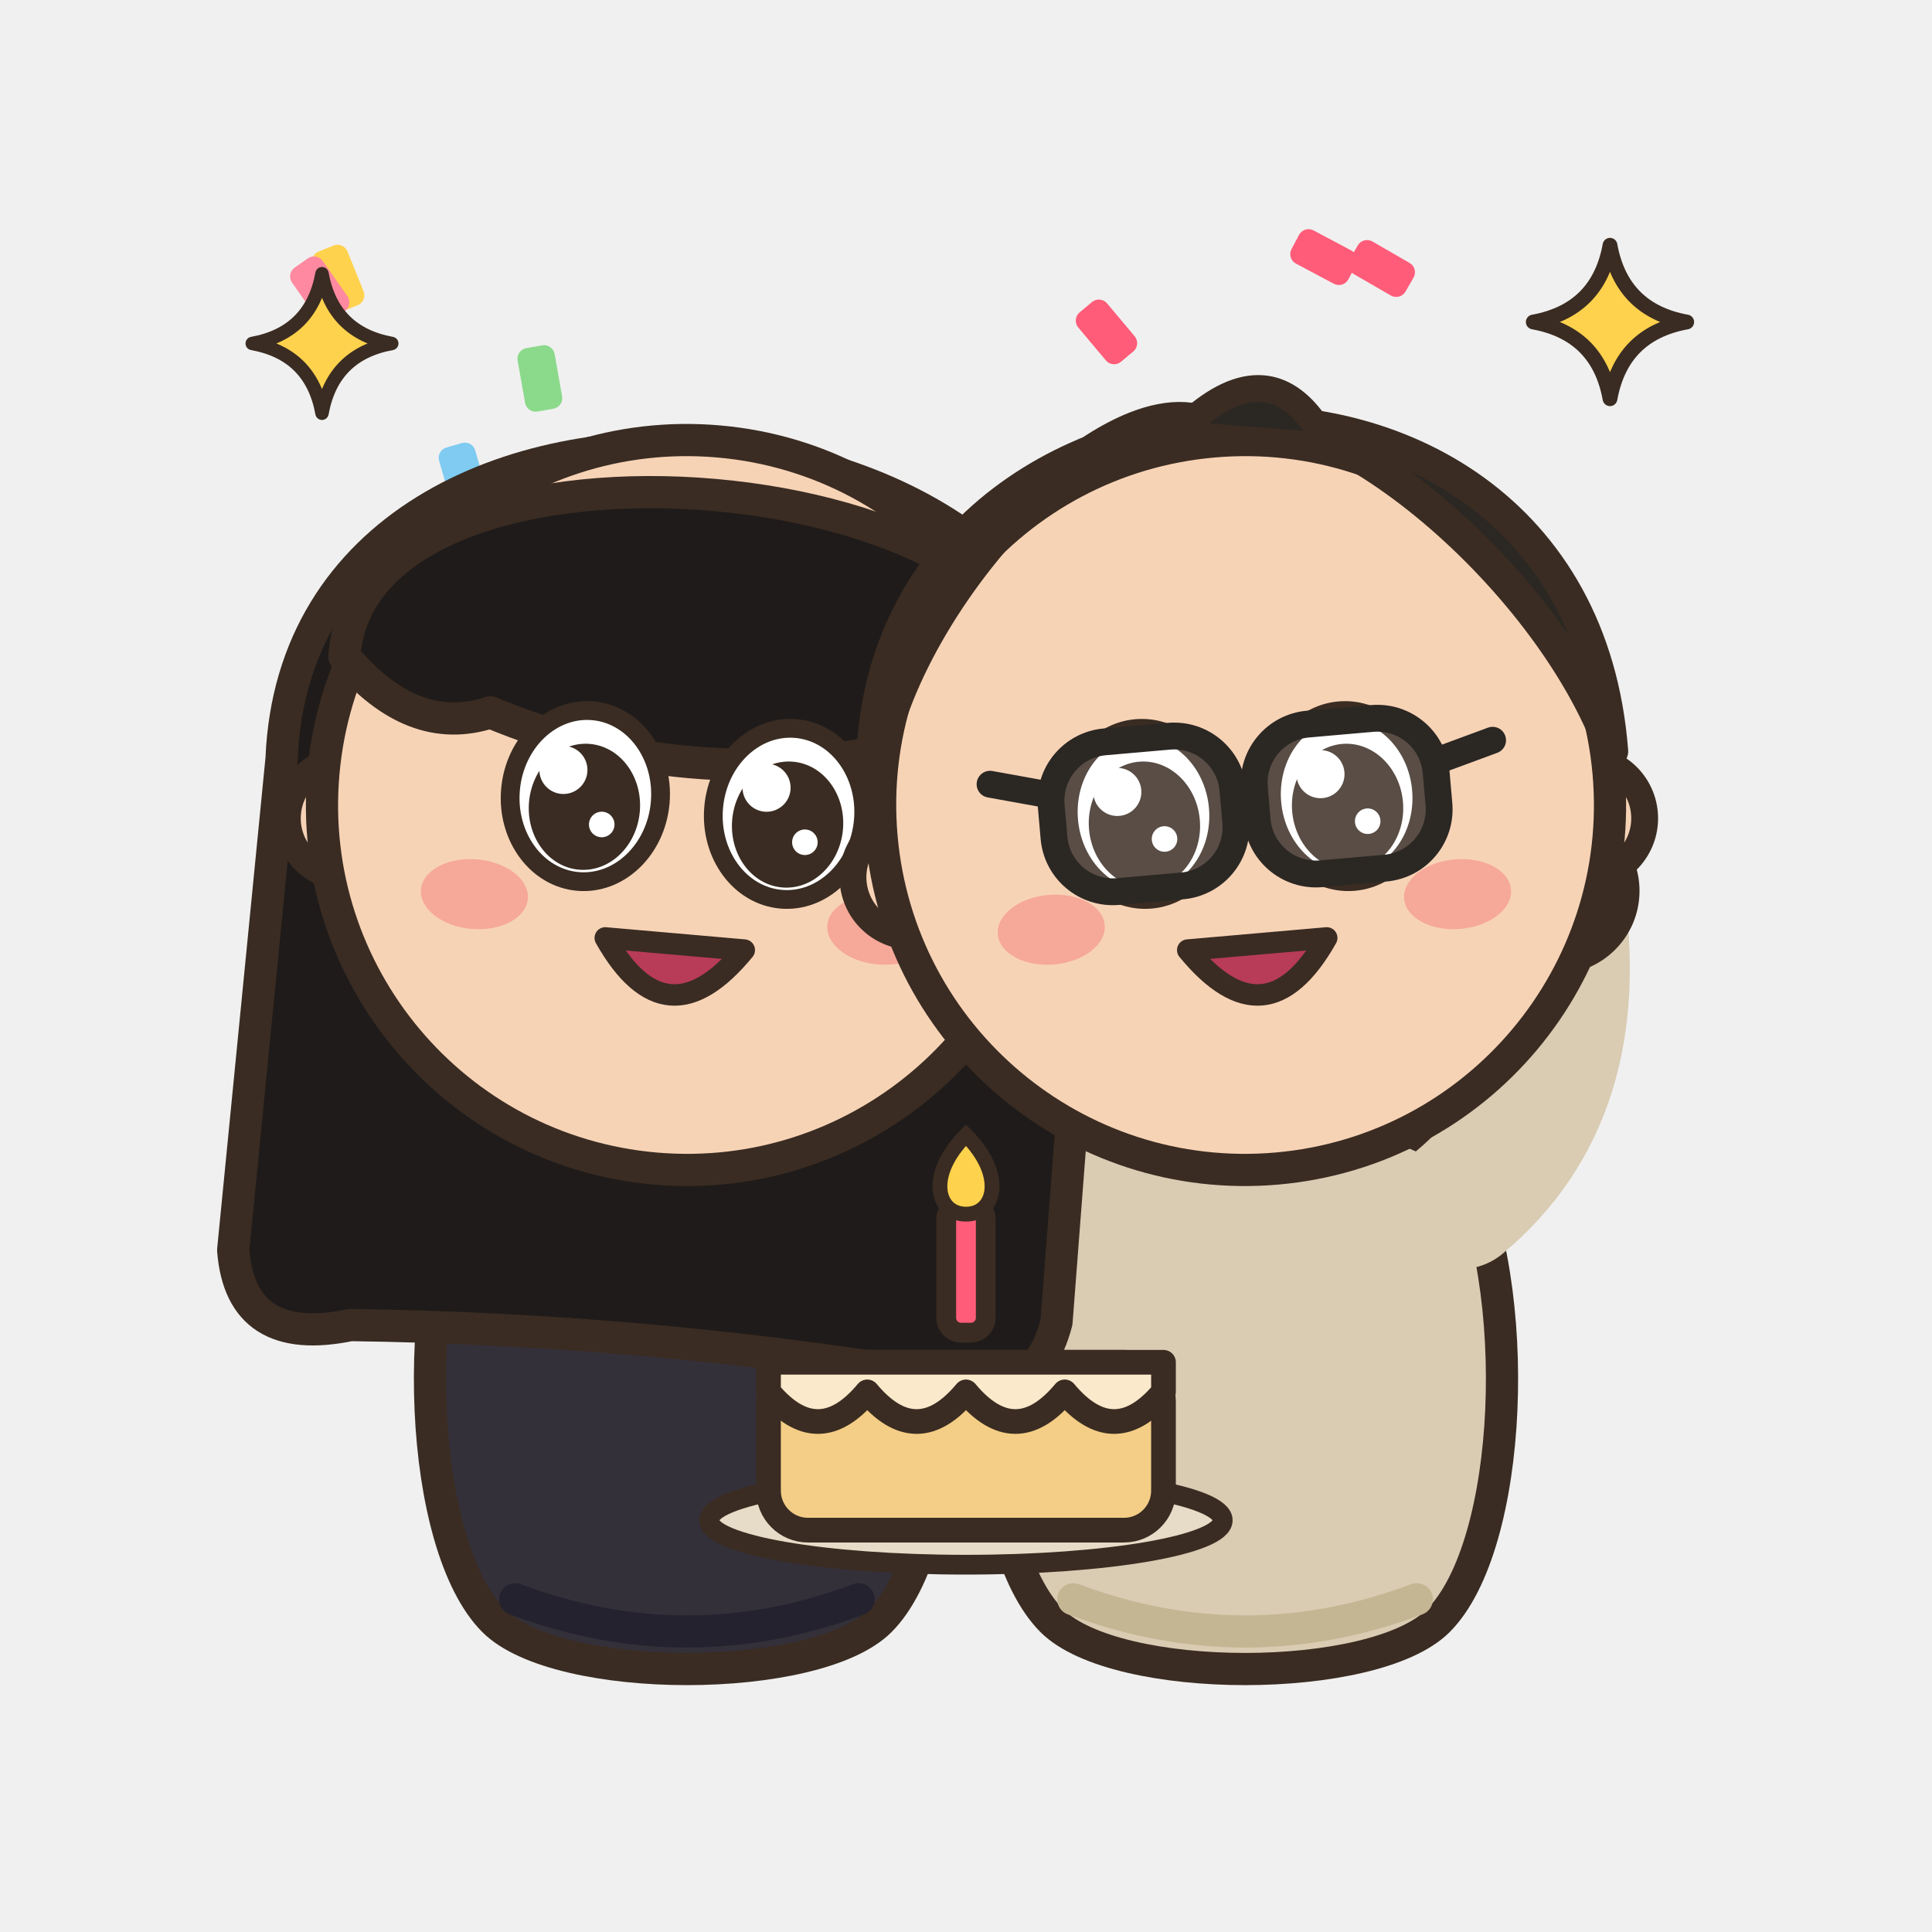
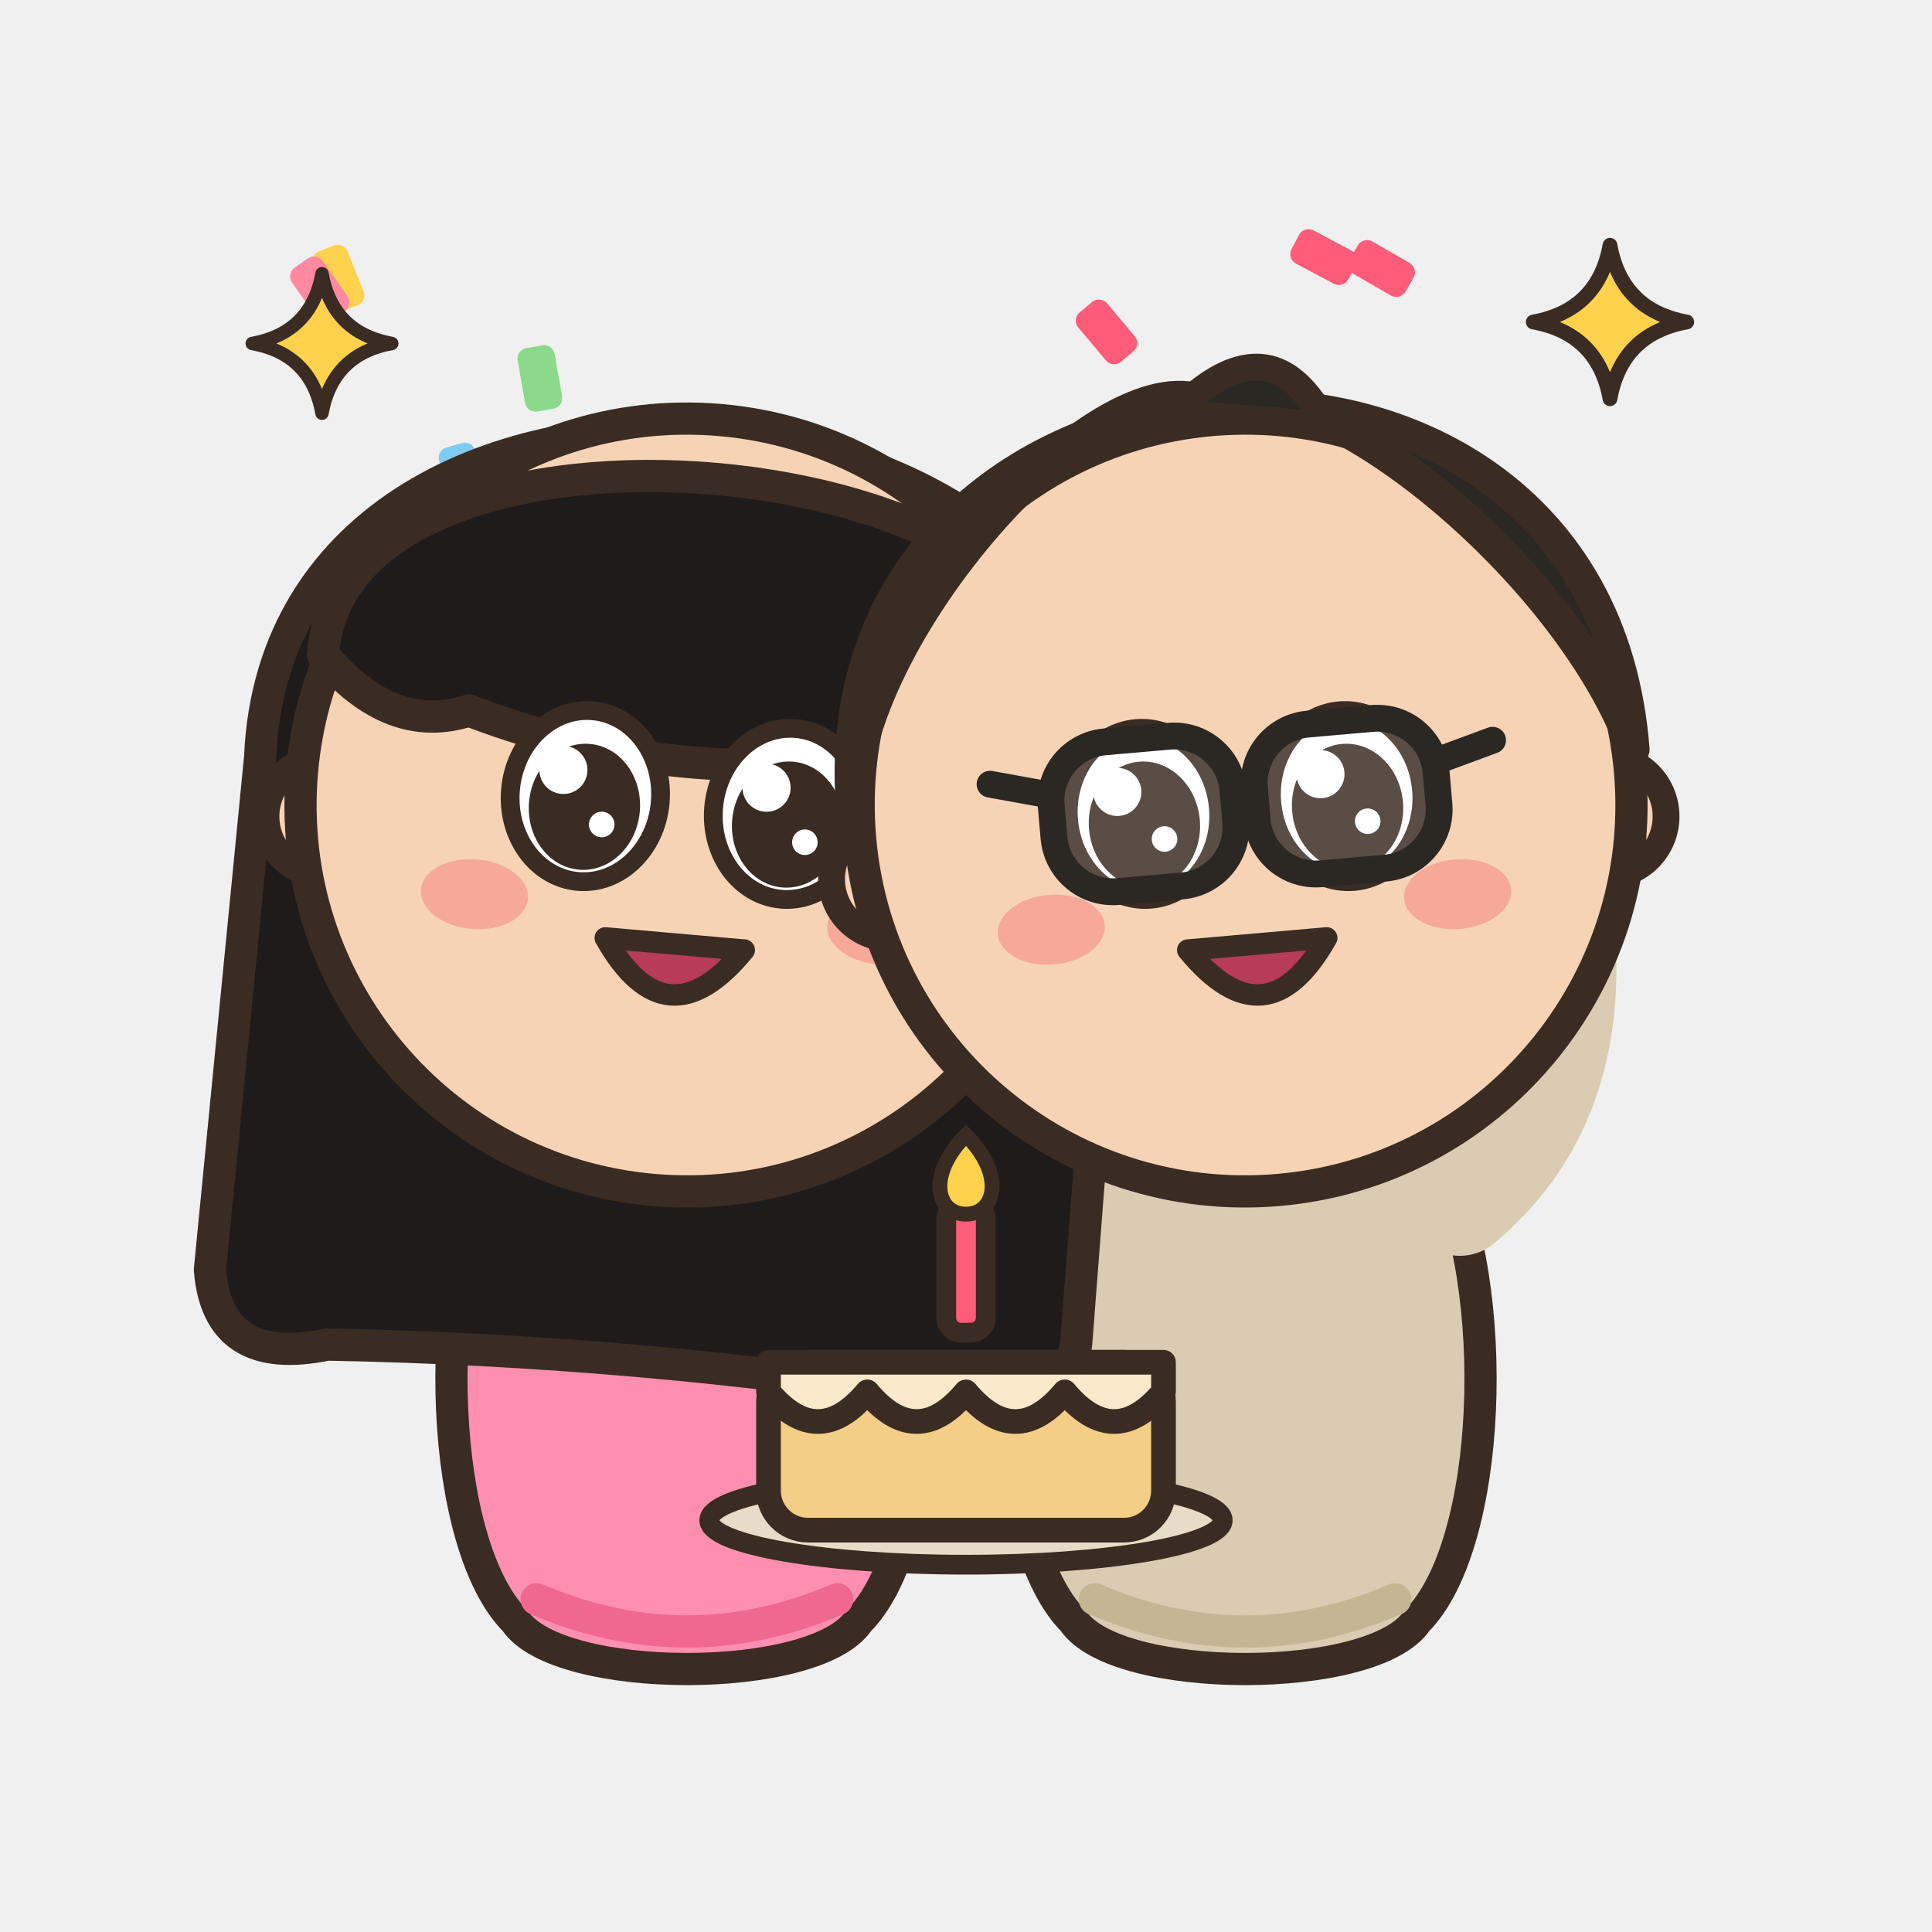
<svg xmlns="http://www.w3.org/2000/svg" viewBox="0 0 360 360" width="360" height="360">
  <rect x="205" y="55" width="12" height="7" rx="2" fill="#FF5C79" transform="rotate(50 205 55)" />
  <rect x="64" y="45" width="12" height="7" rx="2" fill="#FFD24D" transform="rotate(68 64 45)" />
  <rect x="88" y="82" width="12" height="7" rx="2" fill="#7FCBF2" transform="rotate(74 88 82)" />
  <rect x="69" y="100" width="12" height="7" rx="2" fill="#8BD98B" transform="rotate(27 69 100)" />
  <rect x="59" y="47" width="12" height="7" rx="2" fill="#FF89A0" transform="rotate(55 59 47)" />
  <rect x="254" y="44" width="12" height="7" rx="2" fill="#FF5C79" transform="rotate(30 254 44)" />
  <rect x="86" y="106" width="12" height="7" rx="2" fill="#FFD24D" transform="rotate(54 86 106)" />
  <rect x="70" y="141" width="12" height="7" rx="2" fill="#7FCBF2" transform="rotate(72 70 141)" />
  <rect x="103" y="64" width="12" height="7" rx="2" fill="#8BD98B" transform="rotate(80 103 64)" />
  <rect x="71" y="109" width="12" height="7" rx="2" fill="#FF89A0" transform="rotate(74 71 109)" />
  <rect x="243" y="42" width="12" height="7" rx="2" fill="#FF5C79" transform="rotate(28 243 42)" />
  <g transform="translate(300 60) scale(1.1)">
    <path d="M 0 -13 Q 2 -2 13 0 Q 2 2 0 13 Q -2 2 -13 0 Q -2 -2 0 -13 Z" fill="#FFD24D" stroke="#3A2C22" stroke-width="2.5" stroke-linejoin="round" />
  </g>
  <g transform="translate(60 64) scale(1.0)">
    <path d="M 0 -13 Q 2 -2 13 0 Q 2 2 0 13 Q -2 2 -13 0 Q -2 -2 0 -13 Z" fill="#FFD24D" stroke="#3A2C22" stroke-width="2.5" stroke-linejoin="round" />
  </g>
  <g>
-     <path d="M 88 216 C 76 240, 78 288, 92 302 C 104 314, 152 314, 164 302 C 178 288, 180 240, 168 216 C 150 202, 106 202, 88 216 Z" fill="#343039" stroke="#3A2C22" stroke-width="6" stroke-linejoin="round" stroke-linecap="round" />
-     <path d="M 96 298 Q 128 310 160 298" fill="none" stroke="#252230" stroke-width="6" stroke-linecap="round" />
+     <path d="M 92 216 C 80 240, 82 288, 96 302 C 104 314, 152 314, 160 302 C 174 288, 176 240, 164 216 C 150 202, 106 202, 92 216 Z" fill="#FF8FB0" stroke="#3A2C22" stroke-width="6" stroke-linejoin="round" stroke-linecap="round" />
+     <path d="M 100 298 Q 128 310 156 298" fill="none" stroke="#F0688F" stroke-width="6" stroke-linecap="round" />
  </g>
  <g>
-     <path d="M 192 216 C 180 240, 182 288, 196 302 C 208 314, 256 314, 268 302 C 282 288, 284 240, 272 216 C 254 202, 210 202, 192 216 Z" fill="#D9CCB3" stroke="#3A2C22" stroke-width="6" stroke-linejoin="round" stroke-linecap="round" />
-     <path d="M 200 298 Q 232 310 264 298" fill="none" stroke="#C5B693" stroke-width="6" stroke-linecap="round" />
+     <path d="M 196 216 C 184 240, 186 288, 200 302 C 208 314, 256 314, 264 302 C 278 288, 280 240, 268 216 C 254 202, 210 202, 196 216 Z" fill="#D9CCB3" stroke="#3A2C22" stroke-width="6" stroke-linejoin="round" stroke-linecap="round" />
+     <path d="M 204 298 Q 232 310 260 298" fill="none" stroke="#C5B693" stroke-width="6" stroke-linecap="round" />
  </g>
-   <path d="M 88 224 Q 64 204 70 166" fill="none" stroke="#343039" stroke-width="25" stroke-linecap="round" />
-   <circle cx="70" cy="166" r="13" fill="#F7D3B6" stroke="#3A2C22" stroke-width="5" stroke-linejoin="round" />
-   <path d="M 272 224 Q 296 204 290 166" fill="none" stroke="#D9CCB3" stroke-width="25" stroke-linecap="round" />
-   <circle cx="290" cy="166" r="13" fill="#F7D3B6" stroke="#3A2C22" stroke-width="5" stroke-linejoin="round" />
-   <path d="M 168 222 Q 146 186 166 180" fill="none" stroke="#343039" stroke-width="25" stroke-linecap="round" />
-   <circle cx="166" cy="180" r="13" fill="#F7D3B6" stroke="#3A2C22" stroke-width="5" stroke-linejoin="round" />
-   <path d="M 192 222 Q 214 186 194 180" fill="none" stroke="#D9CCB3" stroke-width="25" stroke-linecap="round" />
-   <circle cx="194" cy="180" r="13" fill="#F7D3B6" stroke="#3A2C22" stroke-width="5" stroke-linejoin="round" />
+   <path d="M 88 224 Q 64 204 70 166" fill="none" stroke="#FF8FB0" stroke-width="20" stroke-linecap="round" />
+   <circle cx="70" cy="166" r="10" fill="#F7D3B6" stroke="#3A2C22" stroke-width="5" stroke-linejoin="round" />
+   <path d="M 272 224 Q 296 204 290 166" fill="none" stroke="#D9CCB3" stroke-width="20" stroke-linecap="round" />
+   <circle cx="290" cy="166" r="10" fill="#F7D3B6" stroke="#3A2C22" stroke-width="5" stroke-linejoin="round" />
+   <path d="M 168 222 Q 146 186 166 180" fill="none" stroke="#FF8FB0" stroke-width="20" stroke-linecap="round" />
+   <circle cx="166" cy="180" r="10" fill="#F7D3B6" stroke="#3A2C22" stroke-width="5" stroke-linejoin="round" />
+   <path d="M 192 222 Q 214 186 194 180" fill="none" stroke="#D9CCB3" stroke-width="20" stroke-linecap="round" />
+   <circle cx="194" cy="180" r="10" fill="#F7D3B6" stroke="#3A2C22" stroke-width="5" stroke-linejoin="round" />
  <g transform="rotate(5 128 150)">
-     <path d="M 52 148 C 48 62, 208 62, 204 148 L 205 240 Q 202 258 182 252 Q 128 248 74 252 Q 54 258 51 240 Z" fill="#1F1B1A" stroke="#3A2C22" stroke-width="6" stroke-linejoin="round" stroke-linecap="round" />
-     <circle cx="65" cy="158" r="11" fill="#F7D3B6" stroke="#3A2C22" stroke-width="5" stroke-linejoin="round" stroke-linecap="round" />
-     <circle cx="191" cy="158" r="11" fill="#F7D3B6" stroke="#3A2C22" stroke-width="5" stroke-linejoin="round" stroke-linecap="round" />
-     <circle cx="128" cy="150" r="68" fill="#F7D3B6" stroke="#3A2C22" stroke-width="6" stroke-linejoin="round" stroke-linecap="round" />
-     <path d="M 62 128 C 61 80, 195 80, 194 128 Q 180 142, 166 136 Q 128 148, 90 136 Q 76 142, 62 128 Z" fill="#1F1B1A" stroke="#3A2C22" stroke-width="6" stroke-linejoin="round" stroke-linecap="round" />
+     <path d="M 48 148 C 44 58, 212 58, 208 148 L 209 244 Q 206 262 186 256 Q 128 252 70 256 Q 50 262 47 244 Z" fill="#1F1B1A" stroke="#3A2C22" stroke-width="6" stroke-linejoin="round" stroke-linecap="round" />
+     <circle cx="61" cy="158" r="11" fill="#F7D3B6" stroke="#3A2C22" stroke-width="5" stroke-linejoin="round" stroke-linecap="round" />
+     <circle cx="195" cy="158" r="11" fill="#F7D3B6" stroke="#3A2C22" stroke-width="5" stroke-linejoin="round" stroke-linecap="round" />
+     <circle cx="128" cy="150" r="72" fill="#F7D3B6" stroke="#3A2C22" stroke-width="6" stroke-linejoin="round" stroke-linecap="round" />
+     <path d="M 58 128 C 57 76, 199 76, 198 128 Q 184 142, 170 136 Q 128 148, 86 136 Q 72 142, 58 128 Z" fill="#1F1B1A" stroke="#3A2C22" stroke-width="6" stroke-linejoin="round" stroke-linecap="round" />
    <ellipse cx="109" cy="150" rx="14.0" ry="15.96" fill="#FFFFFF" stroke="#3A2C22" stroke-width="3.5" />
    <ellipse cx="109" cy="152" rx="10.36" ry="11.76" fill="#3A2C22" />
    <circle cx="104.5" cy="145.5" r="4.48" fill="#FFFFFF" />
    <circle cx="112.5" cy="155" r="2.38" fill="#FFFFFF" />
    <ellipse cx="147" cy="150" rx="14.0" ry="15.96" fill="#FFFFFF" stroke="#3A2C22" stroke-width="3.5" />
    <ellipse cx="147" cy="152" rx="10.36" ry="11.76" fill="#3A2C22" />
    <circle cx="142.5" cy="145.5" r="4.48" fill="#FFFFFF" />
    <circle cx="150.5" cy="155" r="2.38" fill="#FFFFFF" />
    <ellipse cx="90" cy="170" rx="10" ry="6.5" fill="#F58C86" opacity="0.6" />
    <ellipse cx="166" cy="170" rx="10" ry="6.5" fill="#F58C86" opacity="0.6" />
    <path d="M 115 176 Q 128 195 141 176 Z" fill="#B83B57" stroke="#3A2C22" stroke-width="4" stroke-linejoin="round" stroke-linecap="round" />
  </g>
  <g transform="rotate(-5 232 150)">
-     <circle cx="169" cy="158" r="11" fill="#F7D3B6" stroke="#3A2C22" stroke-width="5" stroke-linejoin="round" stroke-linecap="round" />
-     <circle cx="295" cy="158" r="11" fill="#F7D3B6" stroke="#3A2C22" stroke-width="5" stroke-linejoin="round" stroke-linecap="round" />
-     <circle cx="232" cy="150" r="68" fill="#F7D3B6" stroke="#3A2C22" stroke-width="6" stroke-linejoin="round" stroke-linecap="round" />
-     <path d="M 163 146 C 162 56, 302 56, 301 146 C 292 112, 252 72, 230 78 C 210 70, 164 114, 163 146 Z" fill="#2B2723" stroke="#3A2C22" stroke-width="6" stroke-linejoin="round" stroke-linecap="round" />
-     <path d="M 228 78 q 16 -12 24 4" fill="#2B2723" stroke="#3A2C22" stroke-width="5" stroke-linejoin="round" stroke-linecap="round" />
+     <circle cx="165" cy="158" r="11" fill="#F7D3B6" stroke="#3A2C22" stroke-width="5" stroke-linejoin="round" stroke-linecap="round" />
+     <circle cx="299" cy="158" r="11" fill="#F7D3B6" stroke="#3A2C22" stroke-width="5" stroke-linejoin="round" stroke-linecap="round" />
+     <circle cx="232" cy="150" r="72" fill="#F7D3B6" stroke="#3A2C22" stroke-width="6" stroke-linejoin="round" stroke-linecap="round" />
+     <path d="M 159 146 C 158 52, 306 52, 305 146 C 296 112, 252 68, 230 74 C 210 66, 160 114, 159 146 Z" fill="#2B2723" stroke="#3A2C22" stroke-width="6" stroke-linejoin="round" stroke-linecap="round" />
+     <path d="M 228 74 q 16 -12 24 4" fill="#2B2723" stroke="#3A2C22" stroke-width="5" stroke-linejoin="round" stroke-linecap="round" />
    <ellipse cx="213" cy="150" rx="14.0" ry="15.96" fill="#FFFFFF" stroke="#3A2C22" stroke-width="3.5" />
    <ellipse cx="213" cy="152" rx="10.36" ry="11.76" fill="#3A2C22" />
    <circle cx="208.5" cy="145.5" r="4.48" fill="#FFFFFF" />
    <circle cx="216.5" cy="155" r="2.38" fill="#FFFFFF" />
    <ellipse cx="251" cy="150" rx="14.0" ry="15.96" fill="#FFFFFF" stroke="#3A2C22" stroke-width="3.5" />
    <ellipse cx="251" cy="152" rx="10.36" ry="11.76" fill="#3A2C22" />
    <circle cx="246.5" cy="145.5" r="4.48" fill="#FFFFFF" />
    <circle cx="254.5" cy="155" r="2.38" fill="#FFFFFF" />
    <rect x="196" y="136" width="34" height="28" rx="11" fill="#FFFFFF" fill-opacity="0.16" stroke="#2B2723" stroke-width="5" stroke-linejoin="round" />
    <rect x="234" y="136" width="34" height="28" rx="11" fill="#FFFFFF" fill-opacity="0.16" stroke="#2B2723" stroke-width="5" stroke-linejoin="round" />
    <path d="M 230 147 L 234 147" stroke="#2B2723" stroke-width="5" stroke-linecap="round" />
    <path d="M 196 145 l -11 -3" stroke="#2B2723" stroke-width="5" stroke-linecap="round" />
    <path d="M 268 145 l 11 -3" stroke="#2B2723" stroke-width="5" stroke-linecap="round" />
    <ellipse cx="194" cy="170" rx="10" ry="6.5" fill="#F58C86" opacity="0.6" />
    <ellipse cx="270" cy="170" rx="10" ry="6.5" fill="#F58C86" opacity="0.6" />
    <path d="M 219 176 Q 232 195 245 176 Z" fill="#B83B57" stroke="#3A2C22" stroke-width="4" stroke-linejoin="round" stroke-linecap="round" />
  </g>
  <g transform="translate(180 252) scale(0.92)">
    <ellipse cx="0" cy="34" rx="52" ry="9" fill="#E7DCC7" stroke="#3A2C22" stroke-width="4" />
    <rect x="-40" y="2" width="80" height="34" rx="8" fill="#F4CE86" stroke="#3A2C22" stroke-width="5" />
    <path d="M -40 8 q 10 12 20 0 q 10 12 20 0 q 10 12 20 0 q 10 12 20 0 L 40 2 L -40 2 Z" fill="#FBE9CB" stroke="#3A2C22" stroke-width="5" stroke-linejoin="round" />
    <rect x="-4" y="-30" width="8" height="26" rx="3" fill="#FF5C79" stroke="#3A2C22" stroke-width="4" />
    <path d="M 0 -44 C 8 -36 6 -28 0 -28 C -6 -28 -8 -36 0 -44 Z" fill="#FFD24D" stroke="#3A2C22" stroke-width="3" />
  </g>
</svg>
